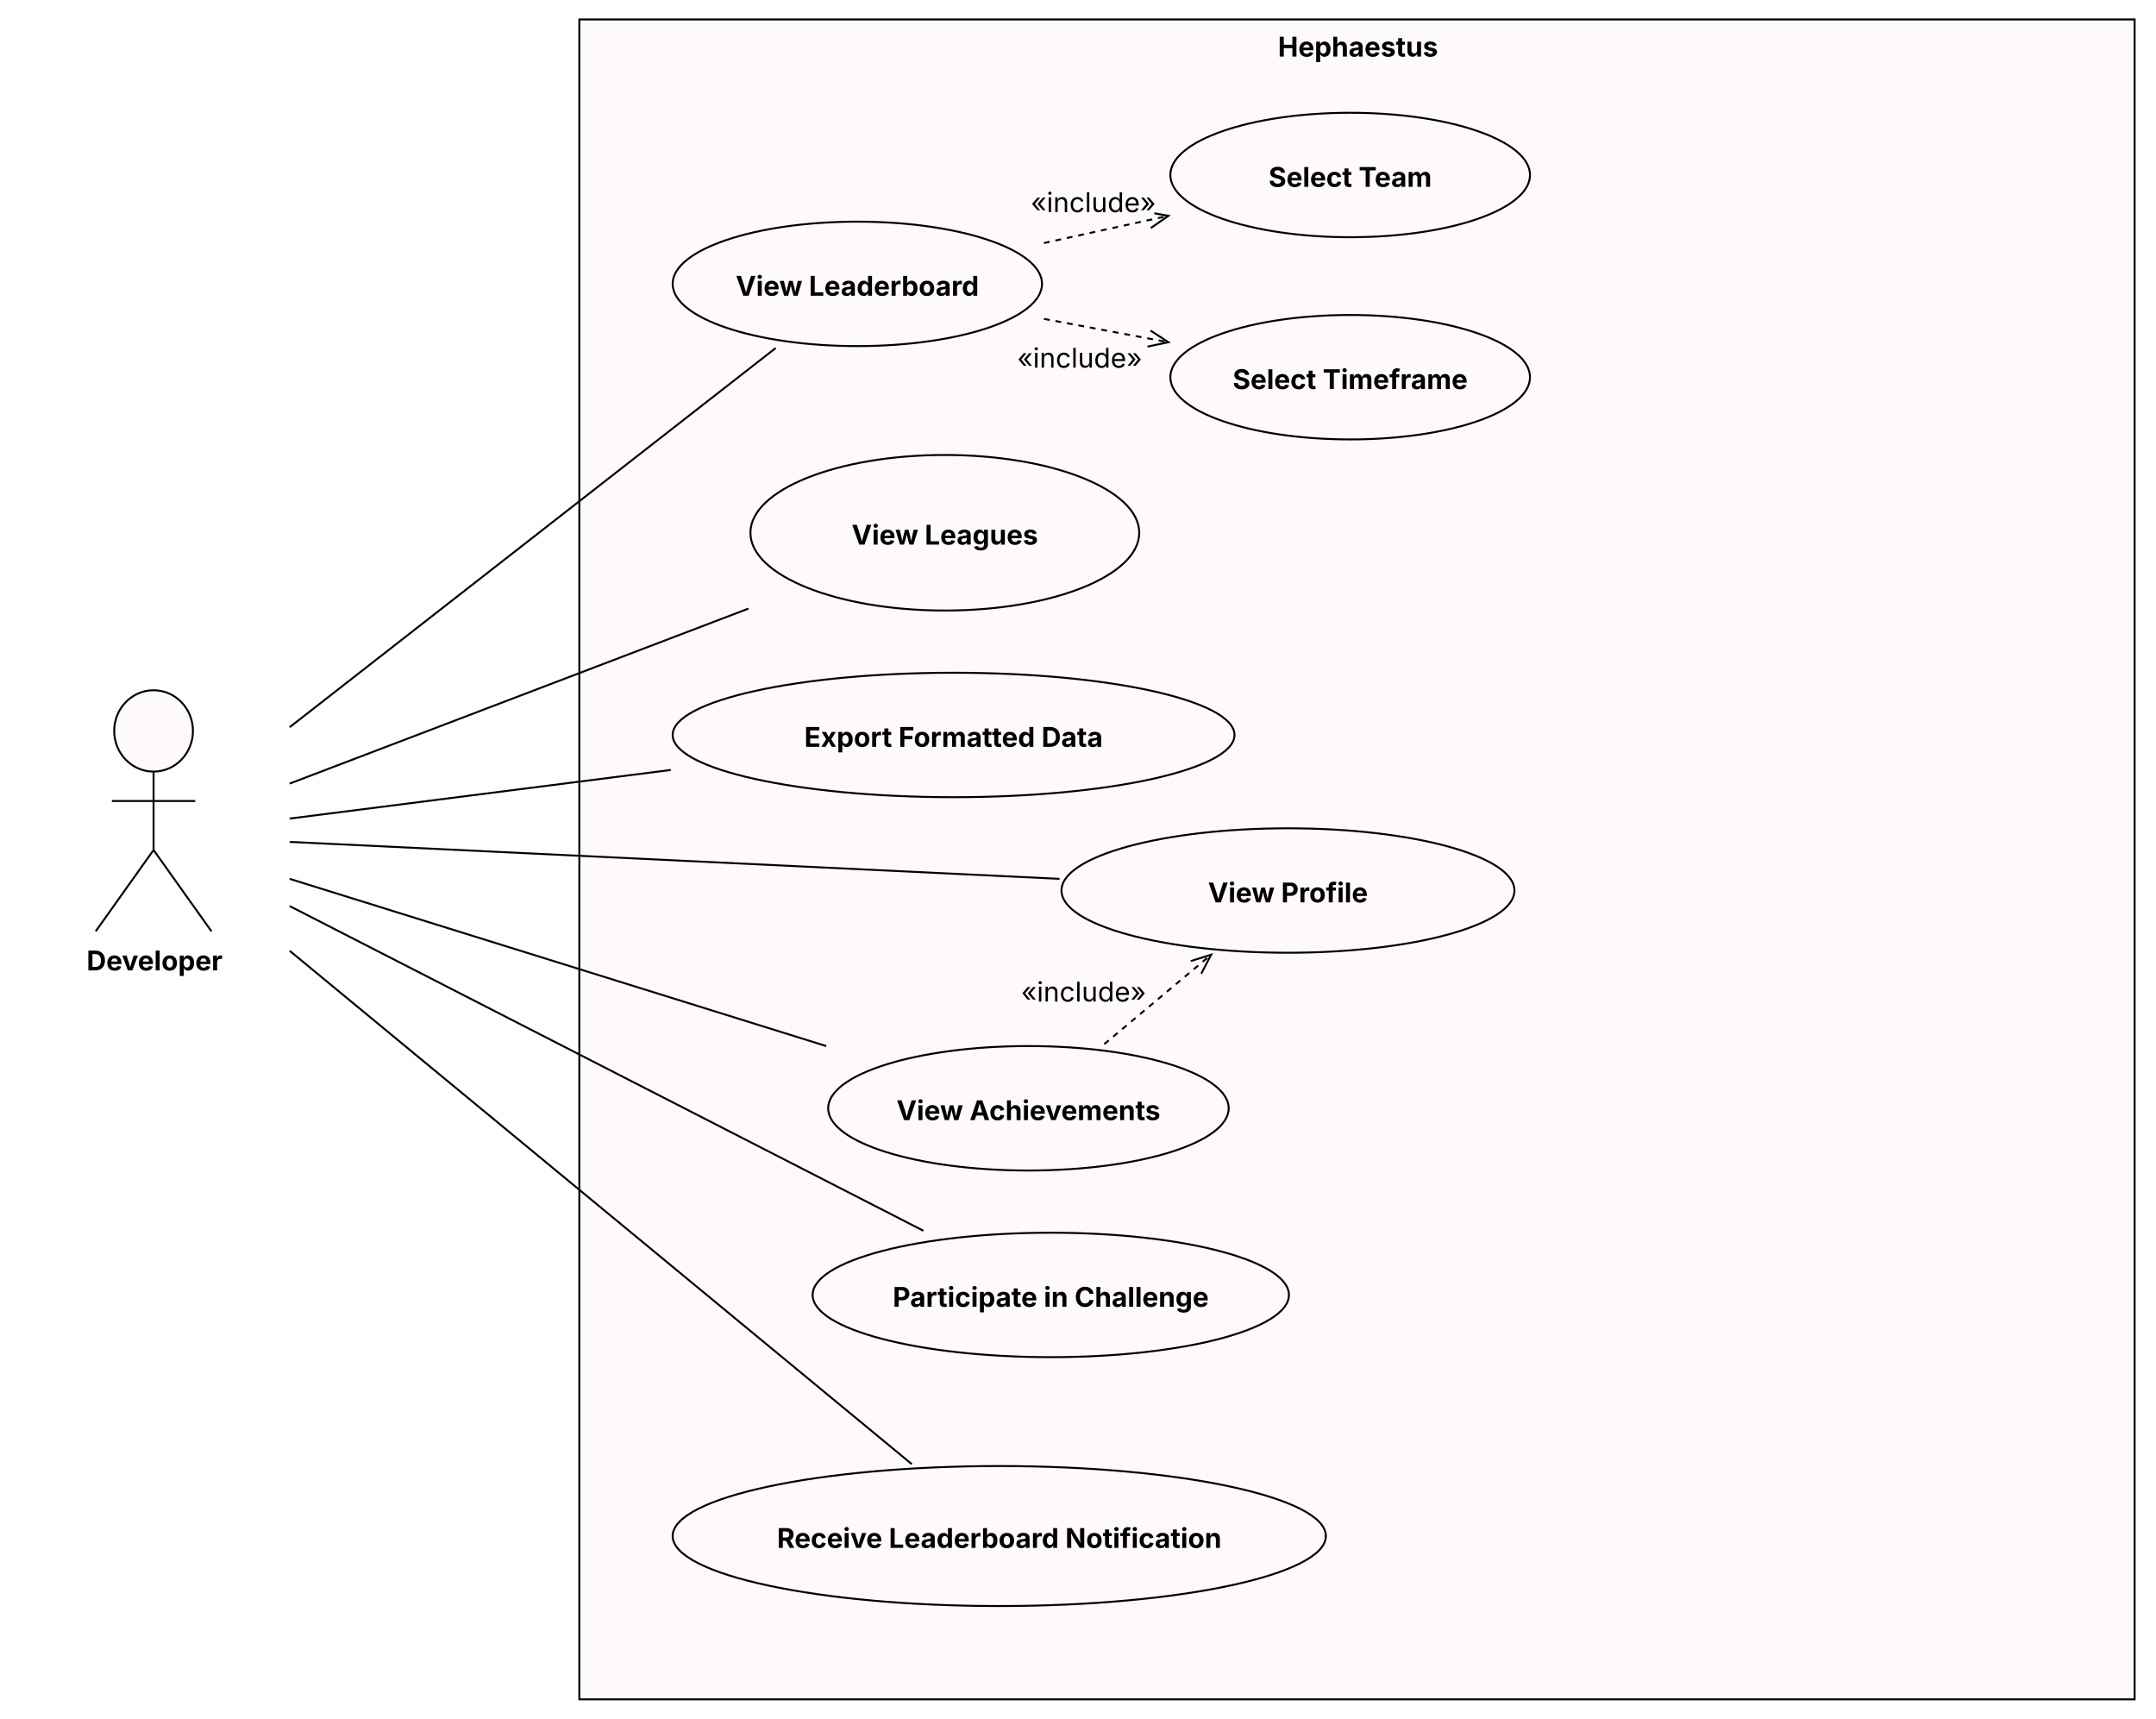
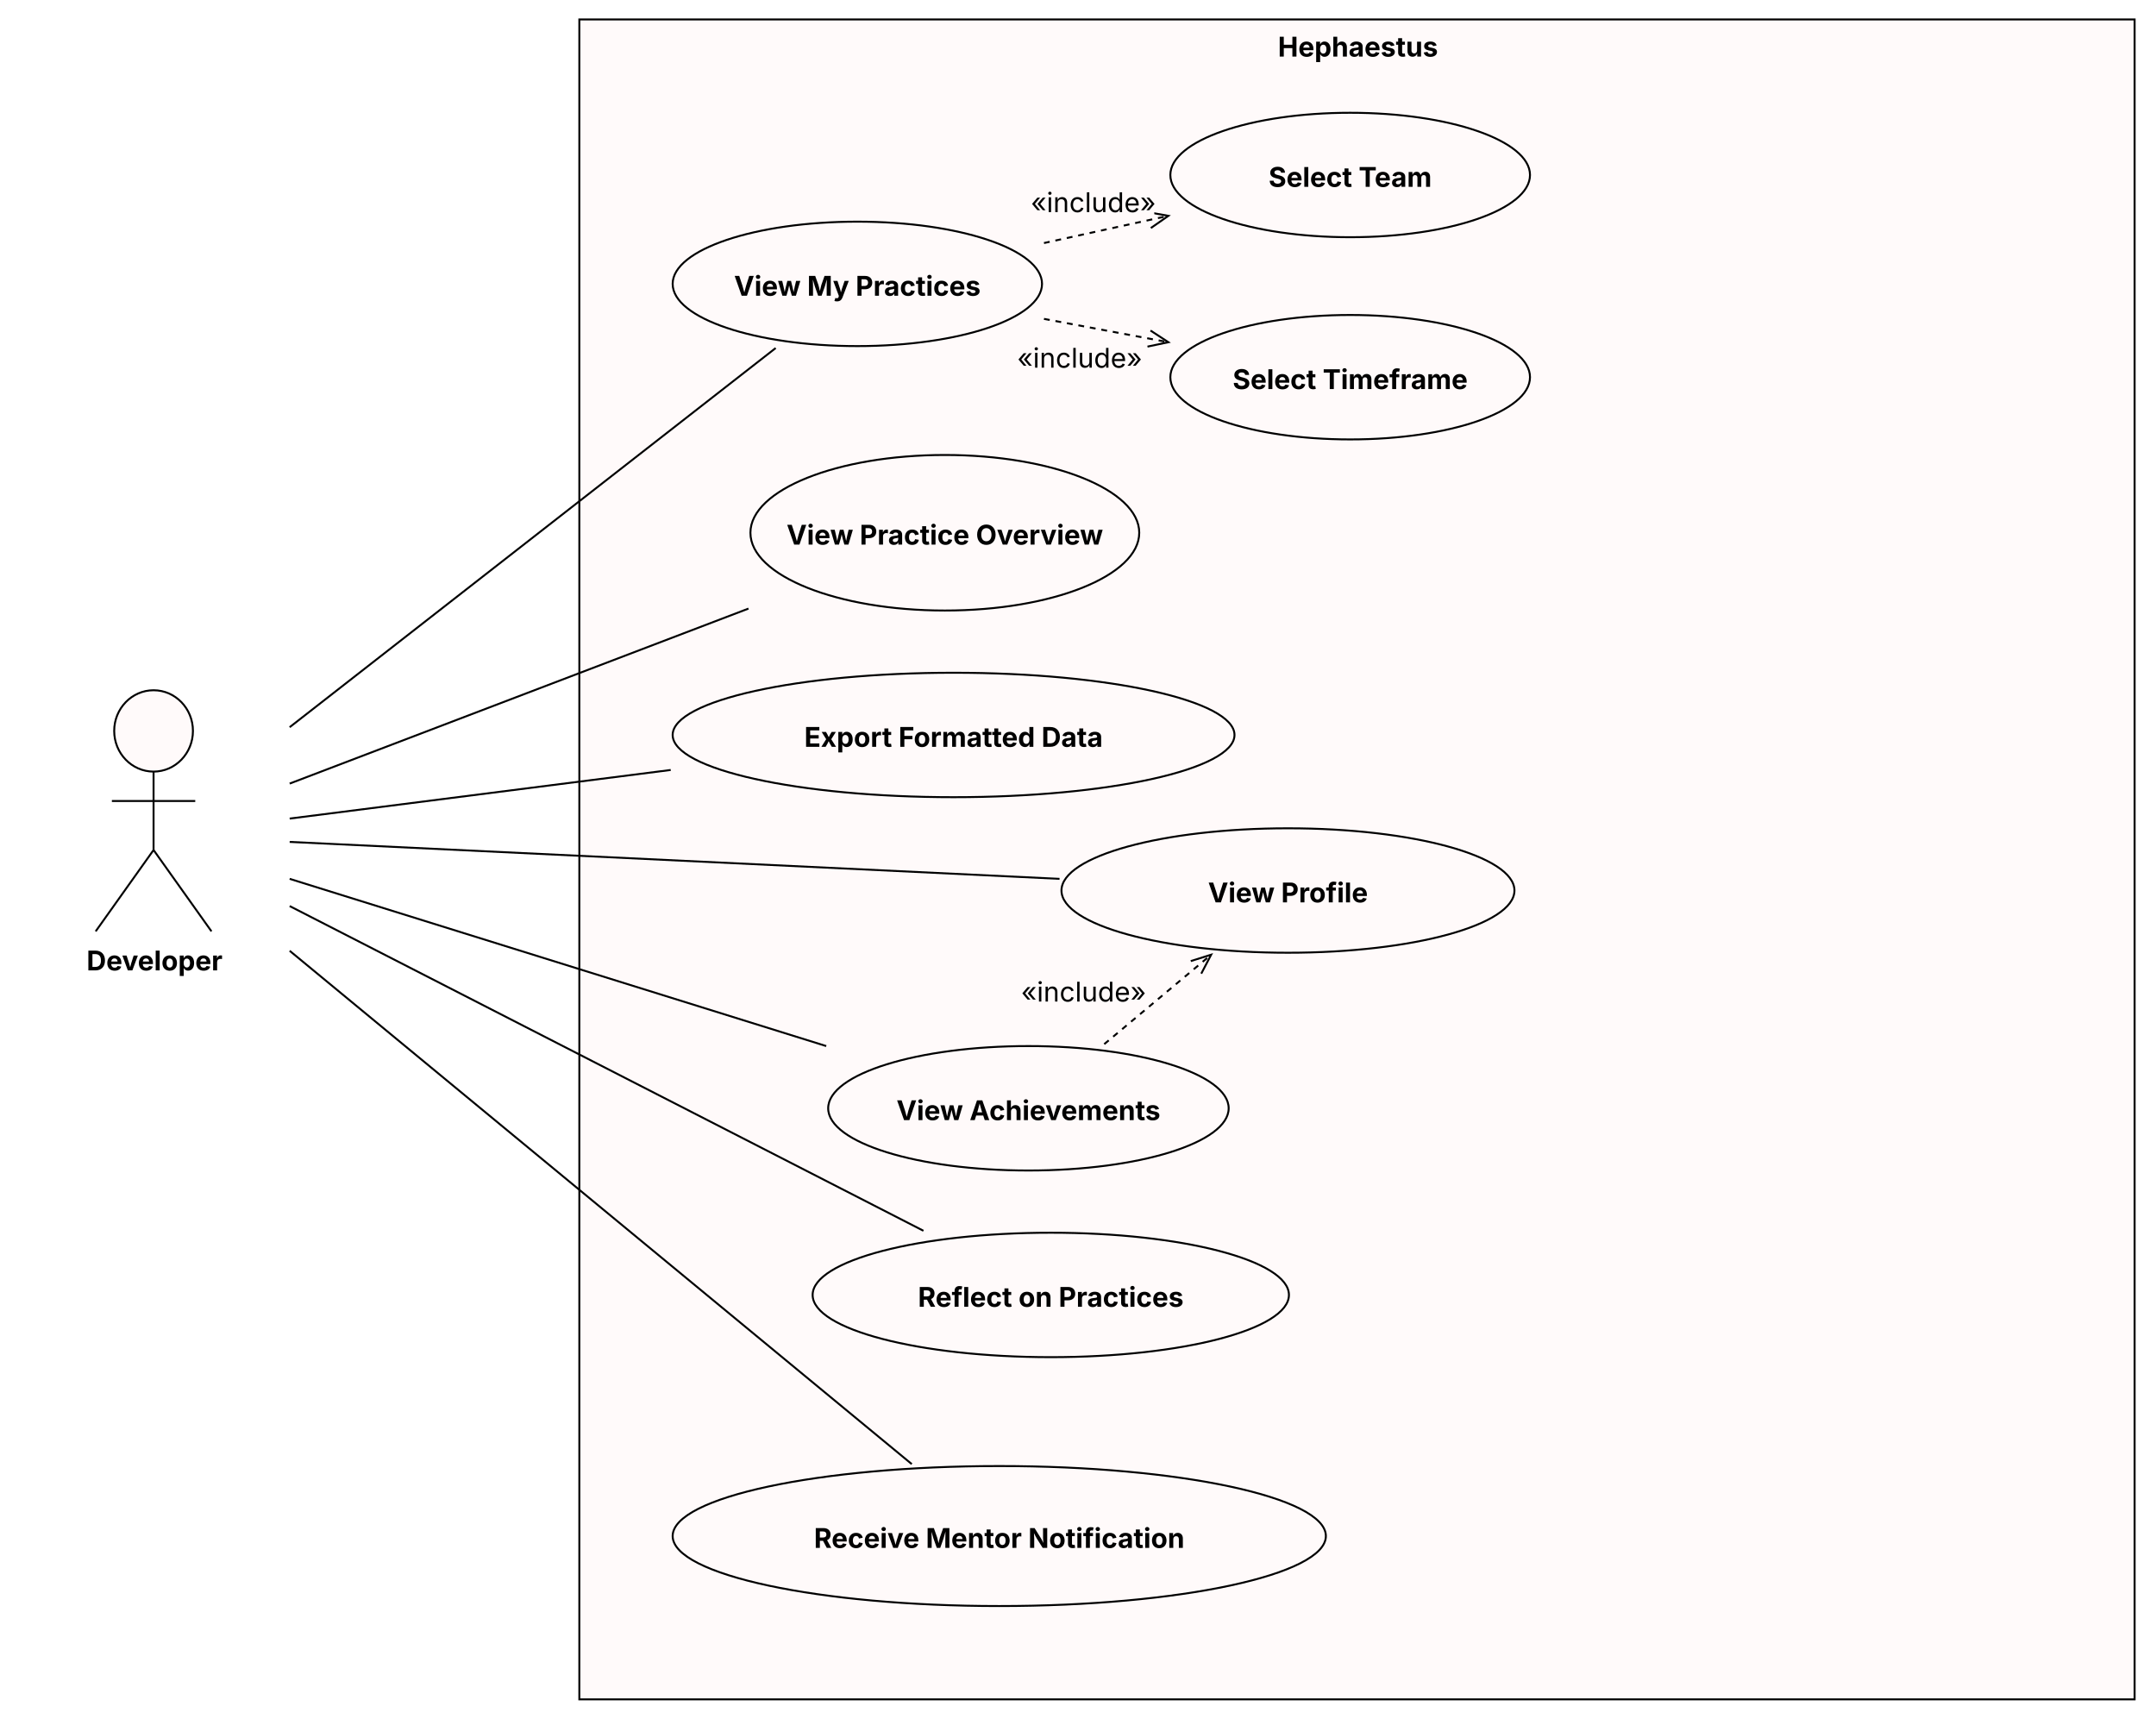
<svg xmlns="http://www.w3.org/2000/svg" version="1.1" width="1109" height="884">
  <defs />
  <g>
    <g>
      <rect fill="#fffafa" stroke="none" x="512" y="208" width="800" height="864" transform="matrix(1 0 0 1 -214 -198)" />
    </g>
    <g>
      <path fill="none" stroke="#000000" paint-order="fill stroke markers" d=" M 298 10 L 1098 10 L 1098 874 L 298 874 L 298 10 Z Z" stroke-miterlimit="10" stroke-dasharray="" />
    </g>
    <g>
      <g>
        <path fill="none" stroke="none" />
        <text fill="#000000" stroke="none" font-family="Inter" font-size="14px" font-style="normal" font-weight="bold" text-decoration="undefined" x="912.5" y="222" text-anchor="middle" dominant-baseline="central" transform="matrix(1 0 0 1 -214 -198)">Hephaestus</text>
      </g>
    </g>
    <g>
      <path fill="#fffafa" stroke="none" paint-order="stroke fill markers" d=" M 58.74 375.92 C 58.74 364.366 67.807 355 78.992 355 C 90.176 355 99.243 364.366 99.243 375.92 C 99.243 387.474 90.176 396.84 78.992 396.84 C 67.807 396.84 58.74 387.474 58.74 375.92 Z" />
    </g>
    <g>
      <path fill="none" stroke="#000000" paint-order="fill stroke markers" d=" M 58.74 375.92 C 58.74 364.366 67.807 355 78.992 355 C 90.176 355 99.243 364.366 99.243 375.92 C 99.243 387.474 90.176 396.84 78.992 396.84 C 67.807 396.84 58.74 387.474 58.74 375.92 Z" stroke-miterlimit="10" stroke-dasharray="" />
    </g>
    <g>
      <path fill="none" stroke="#000000" paint-order="fill stroke markers" d=" M 78.992 396.84 L 78.992 437.16" stroke-miterlimit="10" stroke-dasharray="" />
    </g>
    <g>
      <path fill="none" stroke="#000000" paint-order="fill stroke markers" d=" M 57.549 411.96 L 100.435 411.96" stroke-miterlimit="10" stroke-dasharray="" />
    </g>
    <g>
      <path fill="none" stroke="#000000" paint-order="fill stroke markers" d=" M 78.992 437.16 L 49.21 479" stroke-miterlimit="10" stroke-dasharray="" />
    </g>
    <g>
      <path fill="none" stroke="#000000" paint-order="fill stroke markers" d=" M 78.992 437.16 L 108.774 479" stroke-miterlimit="10" stroke-dasharray="" />
    </g>
    <g>
      <g>
        <path fill="none" stroke="none" />
        <text fill="#000000" stroke="none" font-family="Inter" font-size="14px" font-style="normal" font-weight="bold" text-decoration="undefined" x="293.492" y="692" text-anchor="middle" dominant-baseline="central" transform="matrix(1 0 0 1 -214 -198)">Developer</text>
      </g>
    </g>
    <g>
      <path fill="#fffafa" stroke="none" paint-order="stroke fill markers" d=" M 346 146 C 346 128.327 388.533 114 441 114 C 493.467 114 536 128.327 536 146 C 536 163.673 493.467 178 441 178 C 388.533 178 346 163.673 346 146 Z" />
    </g>
    <g>
      <path fill="none" stroke="#000000" paint-order="fill stroke markers" d=" M 346 146 C 346 128.327 388.533 114 441 114 C 493.467 114 536 128.327 536 146 C 536 163.673 493.467 178 441 178 C 388.533 178 346 163.673 346 146 Z" stroke-miterlimit="10" stroke-dasharray="" />
    </g>
    <g>
      <g>
        <path fill="none" stroke="none" />
-         <text fill="#000000" stroke="none" font-family="Inter" font-size="14px" font-style="normal" font-weight="bold" text-decoration="undefined" x="655" y="345" text-anchor="middle" dominant-baseline="central" transform="matrix(1 0 0 1 -214 -198)">View Leaderboard</text>
+         <text fill="#000000" stroke="none" font-family="Inter" font-size="14px" font-style="normal" font-weight="bold" text-decoration="undefined" x="655" y="345" text-anchor="middle" dominant-baseline="central" transform="matrix(1 0 0 1 -214 -198)">View My Practices</text>
      </g>
    </g>
    <g>
      <path fill="#fffafa" stroke="none" paint-order="stroke fill markers" d=" M 346 378 C 346 360.327 410.695 346 490.5 346 C 570.305 346 635 360.327 635 378 C 635 395.673 570.305 410 490.5 410 C 410.695 410 346 395.673 346 378 Z" />
    </g>
    <g>
      <path fill="none" stroke="#000000" paint-order="fill stroke markers" d=" M 346 378 C 346 360.327 410.695 346 490.5 346 C 570.305 346 635 360.327 635 378 C 635 395.673 570.305 410 490.5 410 C 410.695 410 346 395.673 346 378 Z" stroke-miterlimit="10" stroke-dasharray="" />
    </g>
    <g>
      <g>
        <path fill="none" stroke="none" />
        <text fill="#000000" stroke="none" font-family="Inter" font-size="14px" font-style="normal" font-weight="bold" text-decoration="undefined" x="704.5" y="577" text-anchor="middle" dominant-baseline="central" transform="matrix(1 0 0 1 -214 -198)">Export Formatted Data</text>
      </g>
    </g>
    <g>
      <path fill="#fffafa" stroke="none" paint-order="stroke fill markers" d=" M 546 458 C 546 440.327 598.159 426 662.5 426 C 726.841 426 779 440.327 779 458 C 779 475.673 726.841 490 662.5 490 C 598.159 490 546 475.673 546 458 Z" />
    </g>
    <g>
      <path fill="none" stroke="#000000" paint-order="fill stroke markers" d=" M 546 458 C 546 440.327 598.159 426 662.5 426 C 726.841 426 779 440.327 779 458 C 779 475.673 726.841 490 662.5 490 C 598.159 490 546 475.673 546 458 Z" stroke-miterlimit="10" stroke-dasharray="" />
    </g>
    <g>
      <g>
        <path fill="none" stroke="none" />
        <text fill="#000000" stroke="none" font-family="Inter" font-size="14px" font-style="normal" font-weight="bold" text-decoration="undefined" x="876.5" y="657" text-anchor="middle" dominant-baseline="central" transform="matrix(1 0 0 1 -214 -198)">View Profile</text>
      </g>
    </g>
    <g>
      <path fill="#fffafa" stroke="none" paint-order="stroke fill markers" d=" M 602 194 C 602 176.327 643.414 162 694.5 162 C 745.586 162 787 176.327 787 194 C 787 211.673 745.586 226 694.5 226 C 643.414 226 602 211.673 602 194 Z" />
    </g>
    <g>
      <path fill="none" stroke="#000000" paint-order="fill stroke markers" d=" M 602 194 C 602 176.327 643.414 162 694.5 162 C 745.586 162 787 176.327 787 194 C 787 211.673 745.586 226 694.5 226 C 643.414 226 602 211.673 602 194 Z" stroke-miterlimit="10" stroke-dasharray="" />
    </g>
    <g>
      <g>
        <path fill="none" stroke="none" />
        <text fill="#000000" stroke="none" font-family="Inter" font-size="14px" font-style="normal" font-weight="bold" text-decoration="undefined" x="908.5" y="393" text-anchor="middle" dominant-baseline="central" transform="matrix(1 0 0 1 -214 -198)">Select Timeframe</text>
      </g>
    </g>
    <g>
      <path fill="#fffafa" stroke="none" paint-order="stroke fill markers" d=" M 602 90 C 602 72.327 643.414 58 694.5 58 C 745.586 58 787 72.327 787 90 C 787 107.673 745.586 122 694.5 122 C 643.414 122 602 107.673 602 90 Z" />
    </g>
    <g>
      <path fill="none" stroke="#000000" paint-order="fill stroke markers" d=" M 602 90 C 602 72.327 643.414 58 694.5 58 C 745.586 58 787 72.327 787 90 C 787 107.673 745.586 122 694.5 122 C 643.414 122 602 107.673 602 90 Z" stroke-miterlimit="10" stroke-dasharray="" />
    </g>
    <g>
      <g>
        <path fill="none" stroke="none" />
        <text fill="#000000" stroke="none" font-family="Inter" font-size="14px" font-style="normal" font-weight="bold" text-decoration="undefined" x="908.5" y="289" text-anchor="middle" dominant-baseline="central" transform="matrix(1 0 0 1 -214 -198)">Select Team</text>
      </g>
    </g>
    <g>
      <path fill="none" stroke="#000000" paint-order="fill stroke markers" d=" M 537 125 L 601 111" stroke-miterlimit="10" stroke-dasharray="3" />
    </g>
    <g>
      <path fill="none" stroke="#000000" paint-order="fill stroke markers" d=" M 591.972 117.284 L 601 111 L 590.173 109.059" stroke-miterlimit="10" stroke-dasharray="" />
    </g>
    <g>
      <rect fill="#fffafa" stroke="none" x="745" y="295" width="62.741" height="14" transform="matrix(1 0 0 1 -214 -198)" />
    </g>
    <g>
      <g>
        <path fill="none" stroke="none" />
        <text fill="#000000" stroke="none" font-family="Inter" font-size="14px" font-style="normal" font-weight="normal" text-decoration="undefined" x="776.371" y="302" text-anchor="middle" dominant-baseline="central" transform="matrix(1 0 0 1 -214 -198)">«include»</text>
      </g>
    </g>
    <g>
      <path fill="none" stroke="#000000" paint-order="fill stroke markers" d=" M 537 164 L 601 176" stroke-miterlimit="10" stroke-dasharray="3" />
    </g>
    <g>
      <path fill="none" stroke="#000000" paint-order="fill stroke markers" d=" M 590.236 178.265 L 601 176 L 591.787 169.99" stroke-miterlimit="10" stroke-dasharray="" />
    </g>
    <g>
      <rect fill="#fffafa" stroke="none" x="738" y="375" width="62.741" height="14" transform="matrix(1 0 0 1 -214 -198)" />
    </g>
    <g>
      <g>
        <path fill="none" stroke="none" />
        <text fill="#000000" stroke="none" font-family="Inter" font-size="14px" font-style="normal" font-weight="normal" text-decoration="undefined" x="769.371" y="382" text-anchor="middle" dominant-baseline="central" transform="matrix(1 0 0 1 -214 -198)">«include»</text>
      </g>
    </g>
    <g>
      <path fill="none" stroke="#000000" paint-order="fill stroke markers" d=" M 149 374 L 399 179" stroke-miterlimit="10" stroke-dasharray="" />
    </g>
    <g>
      <path fill="none" stroke="#000000" paint-order="fill stroke markers" d=" M 149 421 L 345 396" stroke-miterlimit="10" stroke-dasharray="" />
    </g>
    <g>
      <path fill="none" stroke="#000000" paint-order="fill stroke markers" d=" M 149 433 L 545 452" stroke-miterlimit="10" stroke-dasharray="" />
    </g>
    <g>
      <path fill="#fffafa" stroke="none" paint-order="stroke fill markers" d=" M 426 570 C 426 552.327 472.115 538 529 538 C 585.885 538 632 552.327 632 570 C 632 587.673 585.885 602 529 602 C 472.115 602 426 587.673 426 570 Z" />
    </g>
    <g>
      <path fill="none" stroke="#000000" paint-order="fill stroke markers" d=" M 426 570 C 426 552.327 472.115 538 529 538 C 585.885 538 632 552.327 632 570 C 632 587.673 585.885 602 529 602 C 472.115 602 426 587.673 426 570 Z" stroke-miterlimit="10" stroke-dasharray="" />
    </g>
    <g>
      <g>
        <path fill="none" stroke="none" />
        <text fill="#000000" stroke="none" font-family="Inter" font-size="14px" font-style="normal" font-weight="bold" text-decoration="undefined" x="743" y="769" text-anchor="middle" dominant-baseline="central" transform="matrix(1 0 0 1 -214 -198)">View Achievements</text>
      </g>
    </g>
    <g>
      <path fill="none" stroke="#000000" paint-order="fill stroke markers" d=" M 149 452 L 425 538" stroke-miterlimit="10" stroke-dasharray="" />
    </g>
    <g>
      <path fill="none" stroke="#000000" paint-order="fill stroke markers" d=" M 568 537 L 623 491" stroke-miterlimit="10" stroke-dasharray="3" />
    </g>
    <g>
      <path fill="none" stroke="#000000" paint-order="fill stroke markers" d=" M 617.905 500.749 L 623 491 L 612.504 494.291" stroke-miterlimit="10" stroke-dasharray="" />
    </g>
    <g>
      <rect fill="#fffafa" stroke="none" x="740" y="701" width="62.741" height="14" transform="matrix(1 0 0 1 -214 -198)" />
    </g>
    <g>
      <g>
        <path fill="none" stroke="none" />
        <text fill="#000000" stroke="none" font-family="Inter" font-size="14px" font-style="normal" font-weight="normal" text-decoration="undefined" x="771.371" y="708" text-anchor="middle" dominant-baseline="central" transform="matrix(1 0 0 1 -214 -198)">«include»</text>
      </g>
    </g>
    <g>
      <path fill="#fffafa" stroke="none" paint-order="stroke fill markers" d=" M 346 790 C 346 770.118 421.216 754 514 754 C 606.784 754 682 770.118 682 790 C 682 809.882 606.784 826 514 826 C 421.216 826 346 809.882 346 790 Z" />
    </g>
    <g>
      <path fill="none" stroke="#000000" paint-order="fill stroke markers" d=" M 346 790 C 346 770.118 421.216 754 514 754 C 606.784 754 682 770.118 682 790 C 682 809.882 606.784 826 514 826 C 421.216 826 346 809.882 346 790 Z" stroke-miterlimit="10" stroke-dasharray="" />
    </g>
    <g>
      <g>
        <path fill="none" stroke="none" />
-         <text fill="#000000" stroke="none" font-family="Inter" font-size="14px" font-style="normal" font-weight="bold" text-decoration="undefined" x="728" y="989" text-anchor="middle" dominant-baseline="central" transform="matrix(1 0 0 1 -214 -198)">Receive Leaderboard Notification</text>
+         <text fill="#000000" stroke="none" font-family="Inter" font-size="14px" font-style="normal" font-weight="bold" text-decoration="undefined" x="728" y="989" text-anchor="middle" dominant-baseline="central" transform="matrix(1 0 0 1 -214 -198)">Receive Mentor Notification</text>
      </g>
    </g>
    <g>
      <path fill="#fffafa" stroke="none" paint-order="stroke fill markers" d=" M 418 666 C 418 648.327 472.845 634 540.5 634 C 608.155 634 663 648.327 663 666 C 663 683.673 608.155 698 540.5 698 C 472.845 698 418 683.673 418 666 Z" />
    </g>
    <g>
      <path fill="none" stroke="#000000" paint-order="fill stroke markers" d=" M 418 666 C 418 648.327 472.845 634 540.5 634 C 608.155 634 663 648.327 663 666 C 663 683.673 608.155 698 540.5 698 C 472.845 698 418 683.673 418 666 Z" stroke-miterlimit="10" stroke-dasharray="" />
    </g>
    <g>
      <g>
        <path fill="none" stroke="none" />
-         <text fill="#000000" stroke="none" font-family="Inter" font-size="14px" font-style="normal" font-weight="bold" text-decoration="undefined" x="754.5" y="865" text-anchor="middle" dominant-baseline="central" transform="matrix(1 0 0 1 -214 -198)">Participate in Challenge</text>
+         <text fill="#000000" stroke="none" font-family="Inter" font-size="14px" font-style="normal" font-weight="bold" text-decoration="undefined" x="754.5" y="865" text-anchor="middle" dominant-baseline="central" transform="matrix(1 0 0 1 -214 -198)">Reflect on Practices</text>
      </g>
    </g>
    <g>
      <path fill="none" stroke="#000000" paint-order="fill stroke markers" d=" M 149 466 L 475 633" stroke-miterlimit="10" stroke-dasharray="" />
    </g>
    <g>
      <path fill="#FFFAFA" stroke="none" paint-order="stroke fill markers" d=" M 386 274 C 386 251.909 430.772 234 486 234 C 541.228 234 586 251.909 586 274 C 586 296.091 541.228 314 486 314 C 430.772 314 386 296.091 386 274 Z" />
    </g>
    <g>
      <path fill="none" stroke="#000000" paint-order="fill stroke markers" d=" M 386 274 C 386 251.909 430.772 234 486 234 C 541.228 234 586 251.909 586 274 C 586 296.091 541.228 314 486 314 C 430.772 314 386 296.091 386 274 Z" stroke-miterlimit="10" stroke-dasharray="" />
    </g>
    <g>
      <g>
        <path fill="none" stroke="none" />
-         <text fill="#000000" stroke="none" font-family="Inter" font-size="14px" font-style="normal" font-weight="bold" text-decoration="undefined" x="700" y="473" text-anchor="middle" dominant-baseline="central" transform="matrix(1 0 0 1 -214 -198)">View Leagues</text>
+         <text fill="#000000" stroke="none" font-family="Inter" font-size="14px" font-style="normal" font-weight="bold" text-decoration="undefined" x="700" y="473" text-anchor="middle" dominant-baseline="central" transform="matrix(1 0 0 1 -214 -198)">View Practice Overview</text>
      </g>
    </g>
    <g>
      <path fill="none" stroke="#000000" paint-order="fill stroke markers" d=" M 149 489 L 469 753" stroke-miterlimit="10" stroke-dasharray="" />
    </g>
    <g>
      <path fill="none" stroke="#000000" paint-order="fill stroke markers" d=" M 149 403 L 385 313" stroke-miterlimit="10" stroke-dasharray="" />
    </g>
  </g>
</svg>
